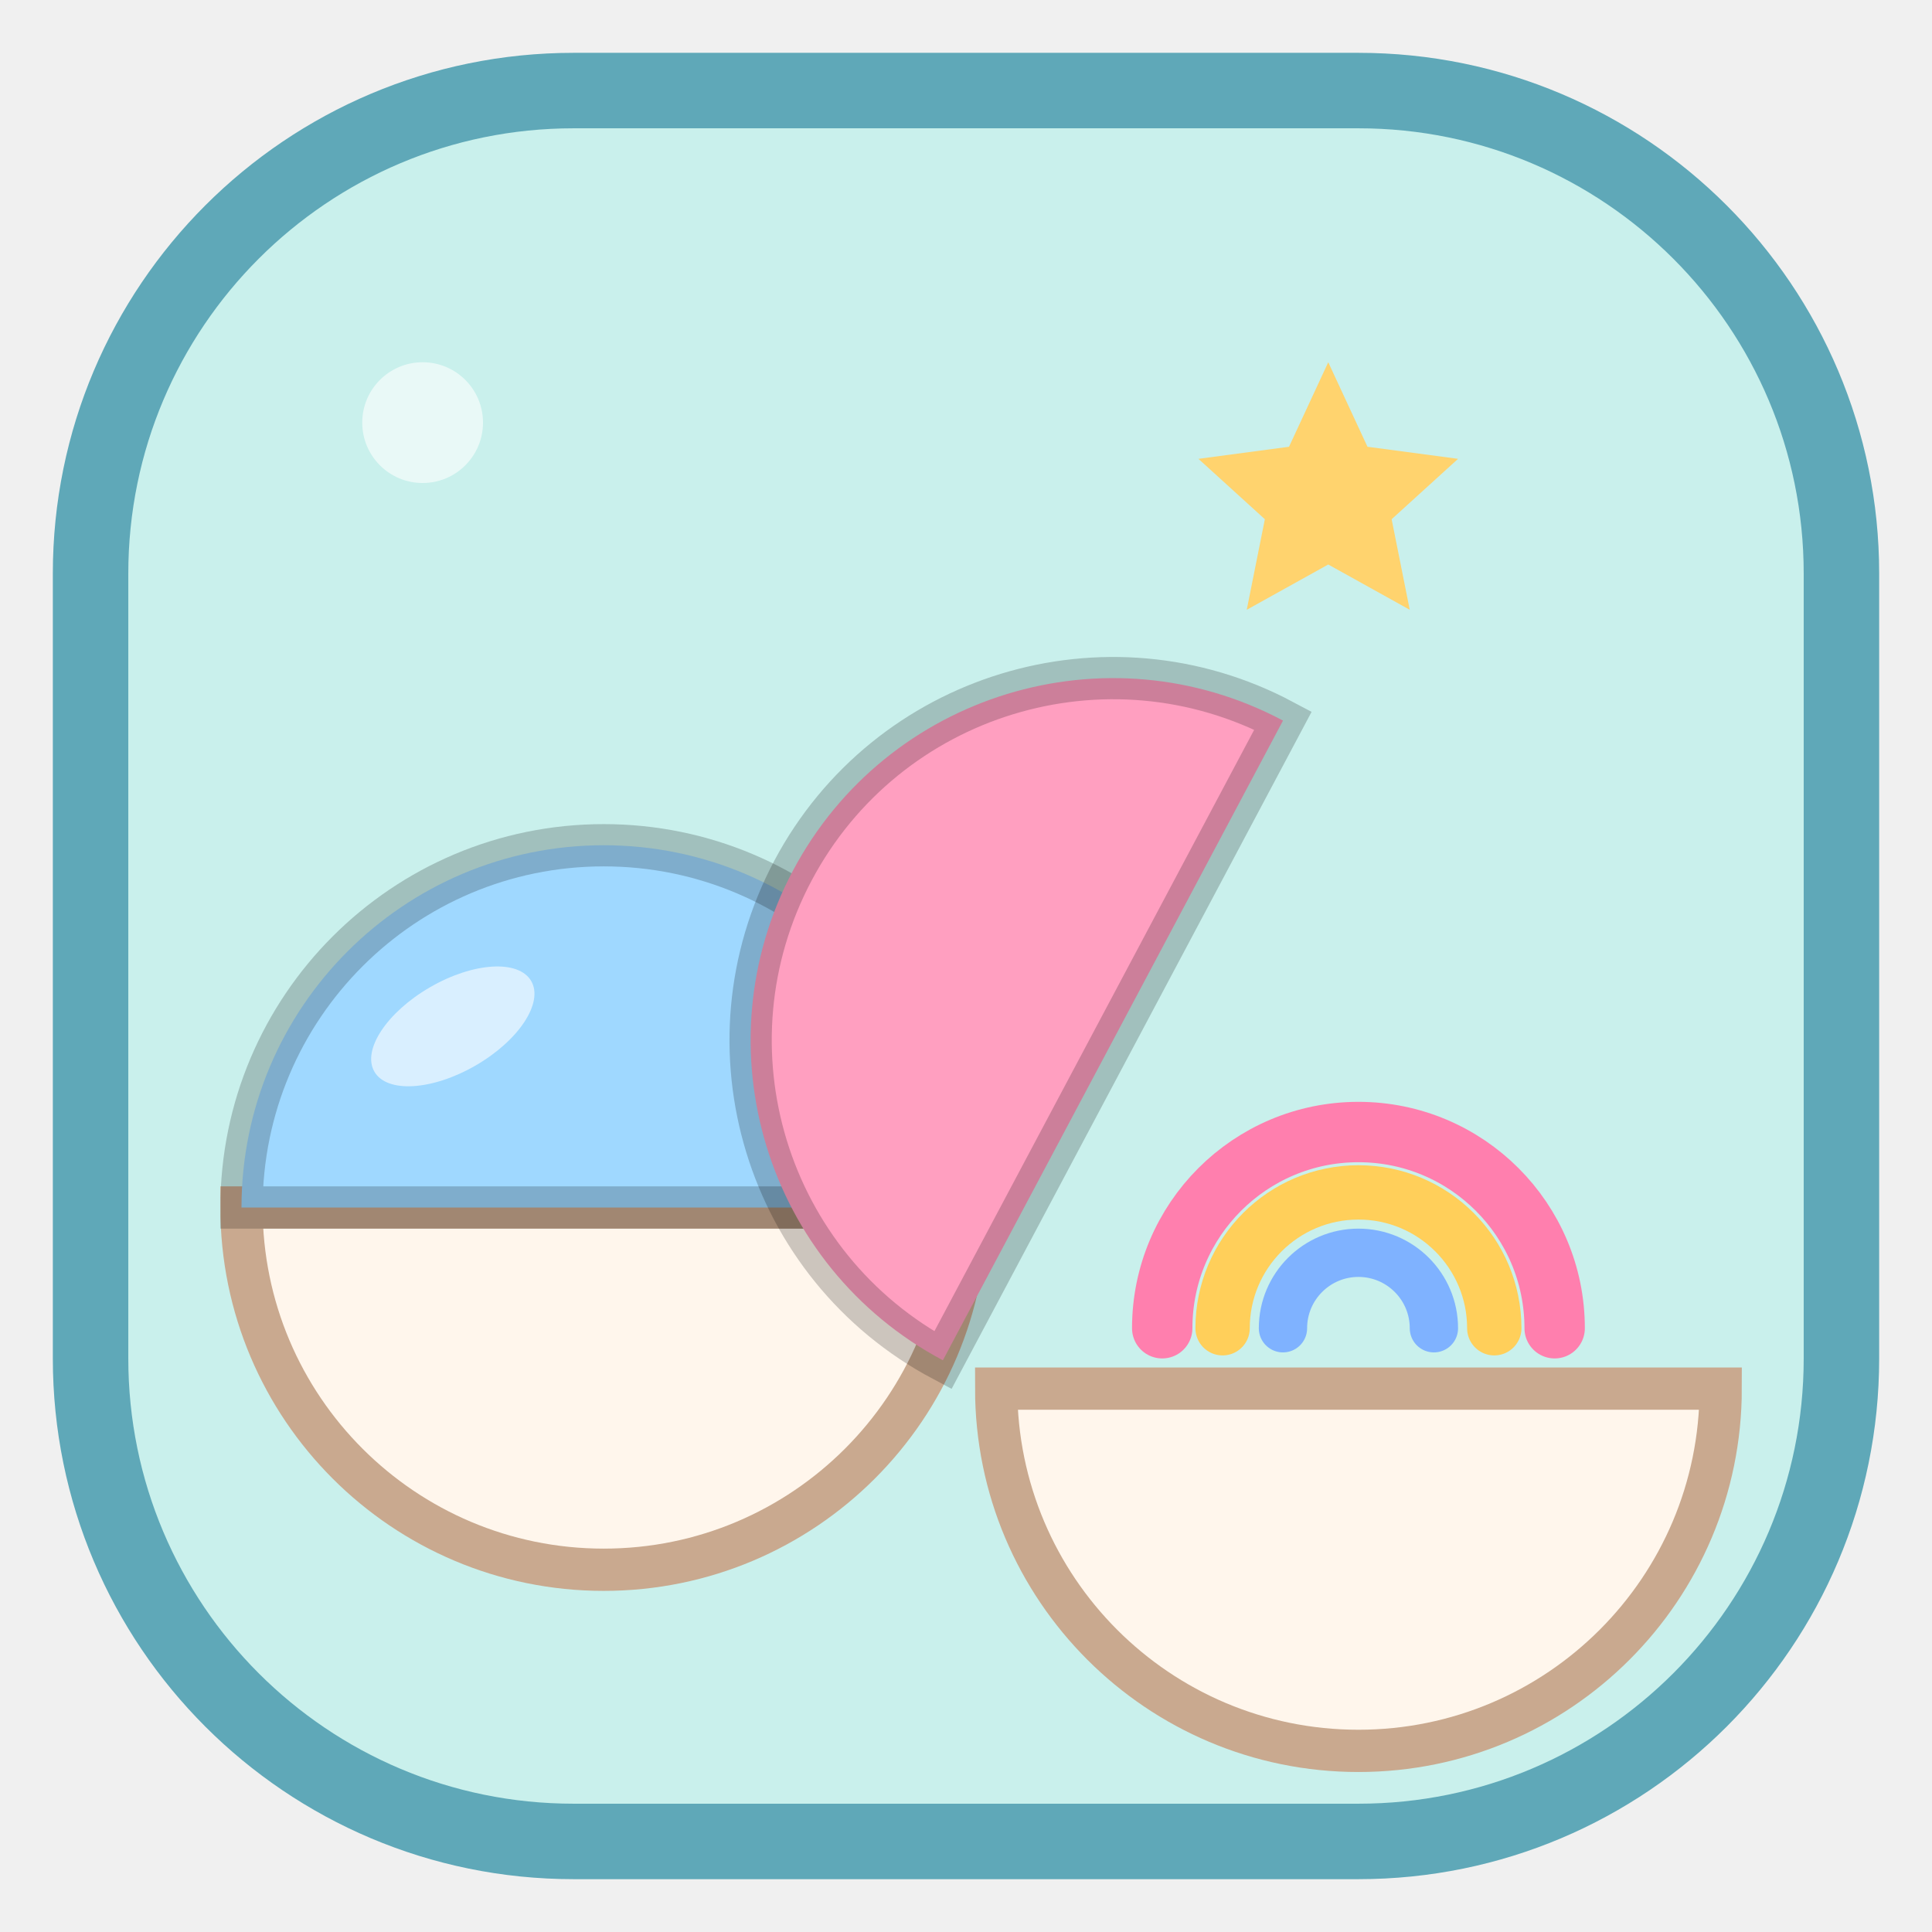
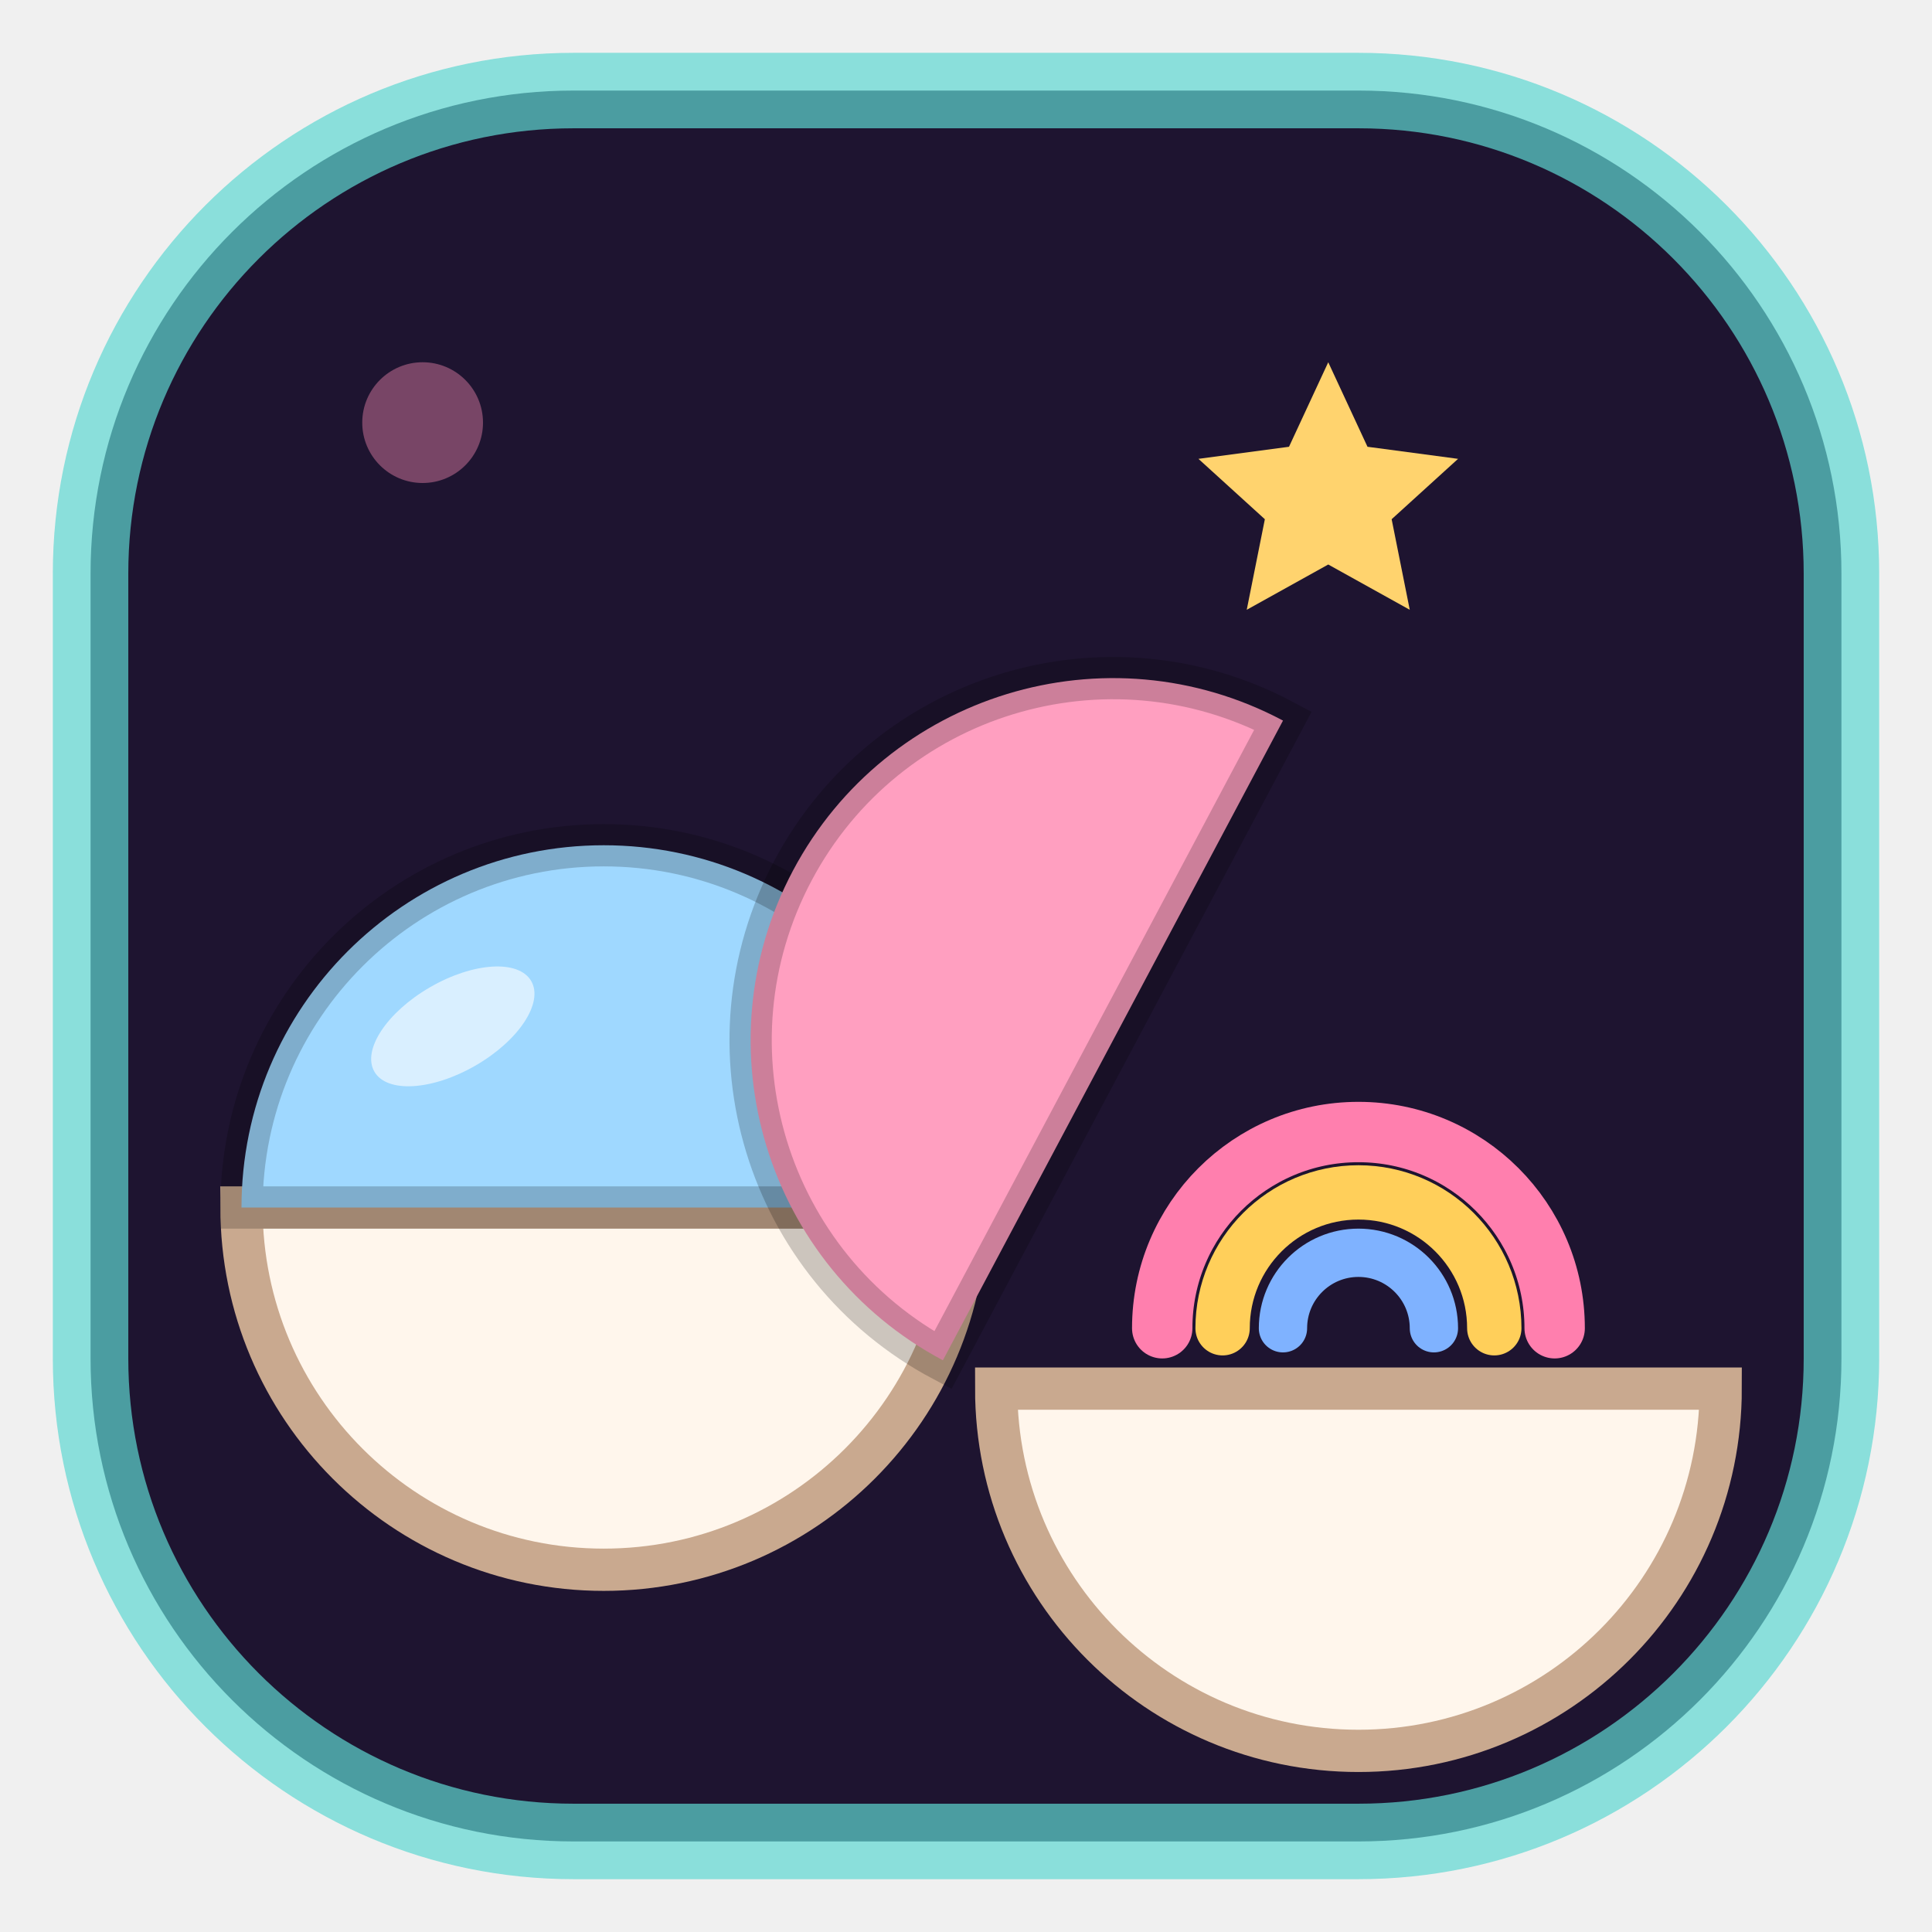
<svg xmlns="http://www.w3.org/2000/svg" width="64" height="64" viewBox="0 0 64 64" fill="none">
-   <rect x="3" y="3" width="58" height="58" rx="16" fill="#c9f0ec" stroke="#5fa8b8" stroke-width="2.5" />
-   <circle cx="14" cy="14" r="2" fill="#ffffff99" />
-   <circle cx="51" cy="51" r="2.5" fill="#ffffff99" />
+   <rect x="3" y="3" width="58" height="58" rx="16" fill="#1e1430" stroke="#5fd8d2" stroke-opacity=".7" stroke-width="2.5" />
+   <circle cx="14" cy="14" r="2" fill="#ff8fb866" />
+   <circle cx="51" cy="51" r="2.5" fill="#8fe8ff66" />
  <path d="M8 40a12 12 0 0 0 24 0z" fill="#fff6ec" stroke="#c9a98f" stroke-width="1.4" />
  <path d="M8 40a12 12 0 0 1 24 0z" fill="#9fd8ff" stroke="#00000033" stroke-width="1.4" />
  <ellipse cx="15" cy="34" rx="3" ry="1.5" fill="#fff" opacity=".6" transform="rotate(-30 15 34)" />
  <path d="M33 46a12 12 0 0 0 24 0z" fill="#fff6ec" stroke="#c9a98f" stroke-width="1.4" />
  <path d="M33 46a12 12 0 0 1 24 0z" fill="#ff9fc0" stroke="#00000033" stroke-width="1.4" transform="rotate(-62 33 46) translate(0 -2)" />
  <path d="M38.5 44a6.5 6.5 0 0 1 13 0" stroke="#ff7fae" stroke-width="2" stroke-linecap="round" />
  <path d="M40.5 44a4.5 4.5 0 0 1 9 0" stroke="#ffcf5a" stroke-width="1.8" stroke-linecap="round" />
  <path d="M42.5 44a2.5 2.5 0 0 1 5 0" stroke="#7fb2ff" stroke-width="1.6" stroke-linecap="round" />
  <path d="M44 12l1.3 2.8 3 .4-2.2 2 .6 3-2.7-1.5-2.7 1.5.6-3-2.2-2 3-.4z" fill="#ffd36e" />
</svg>
